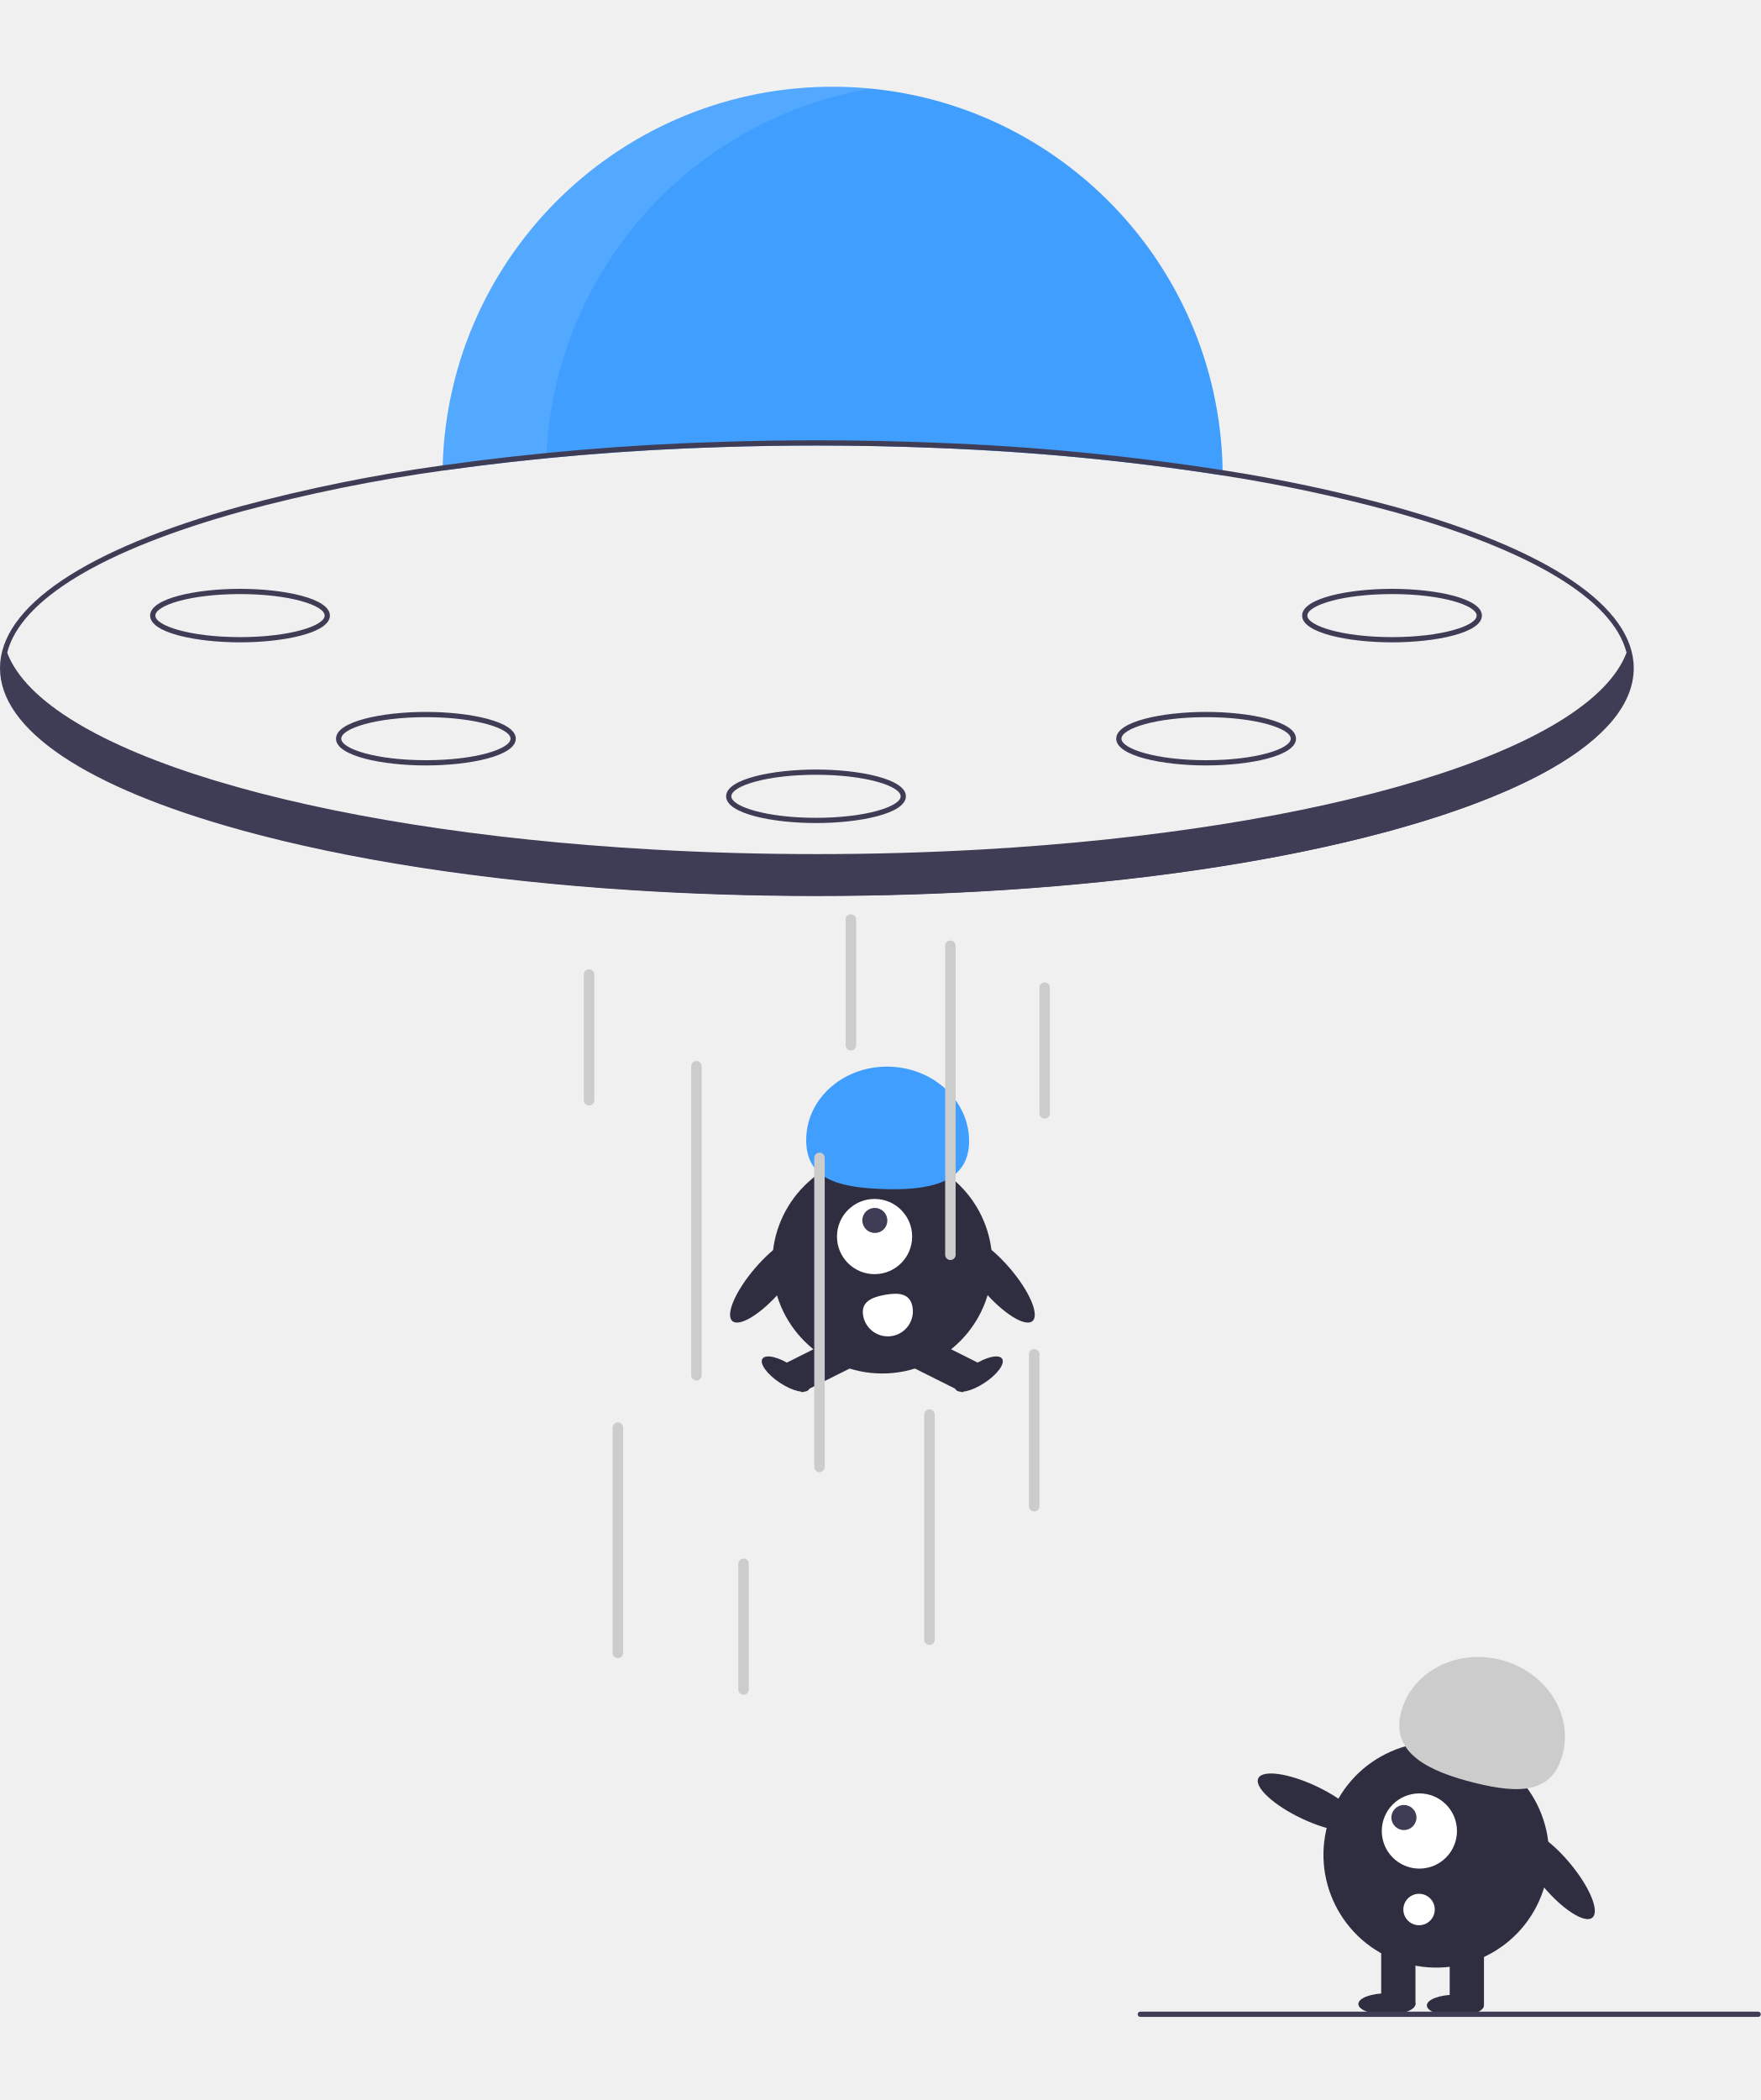
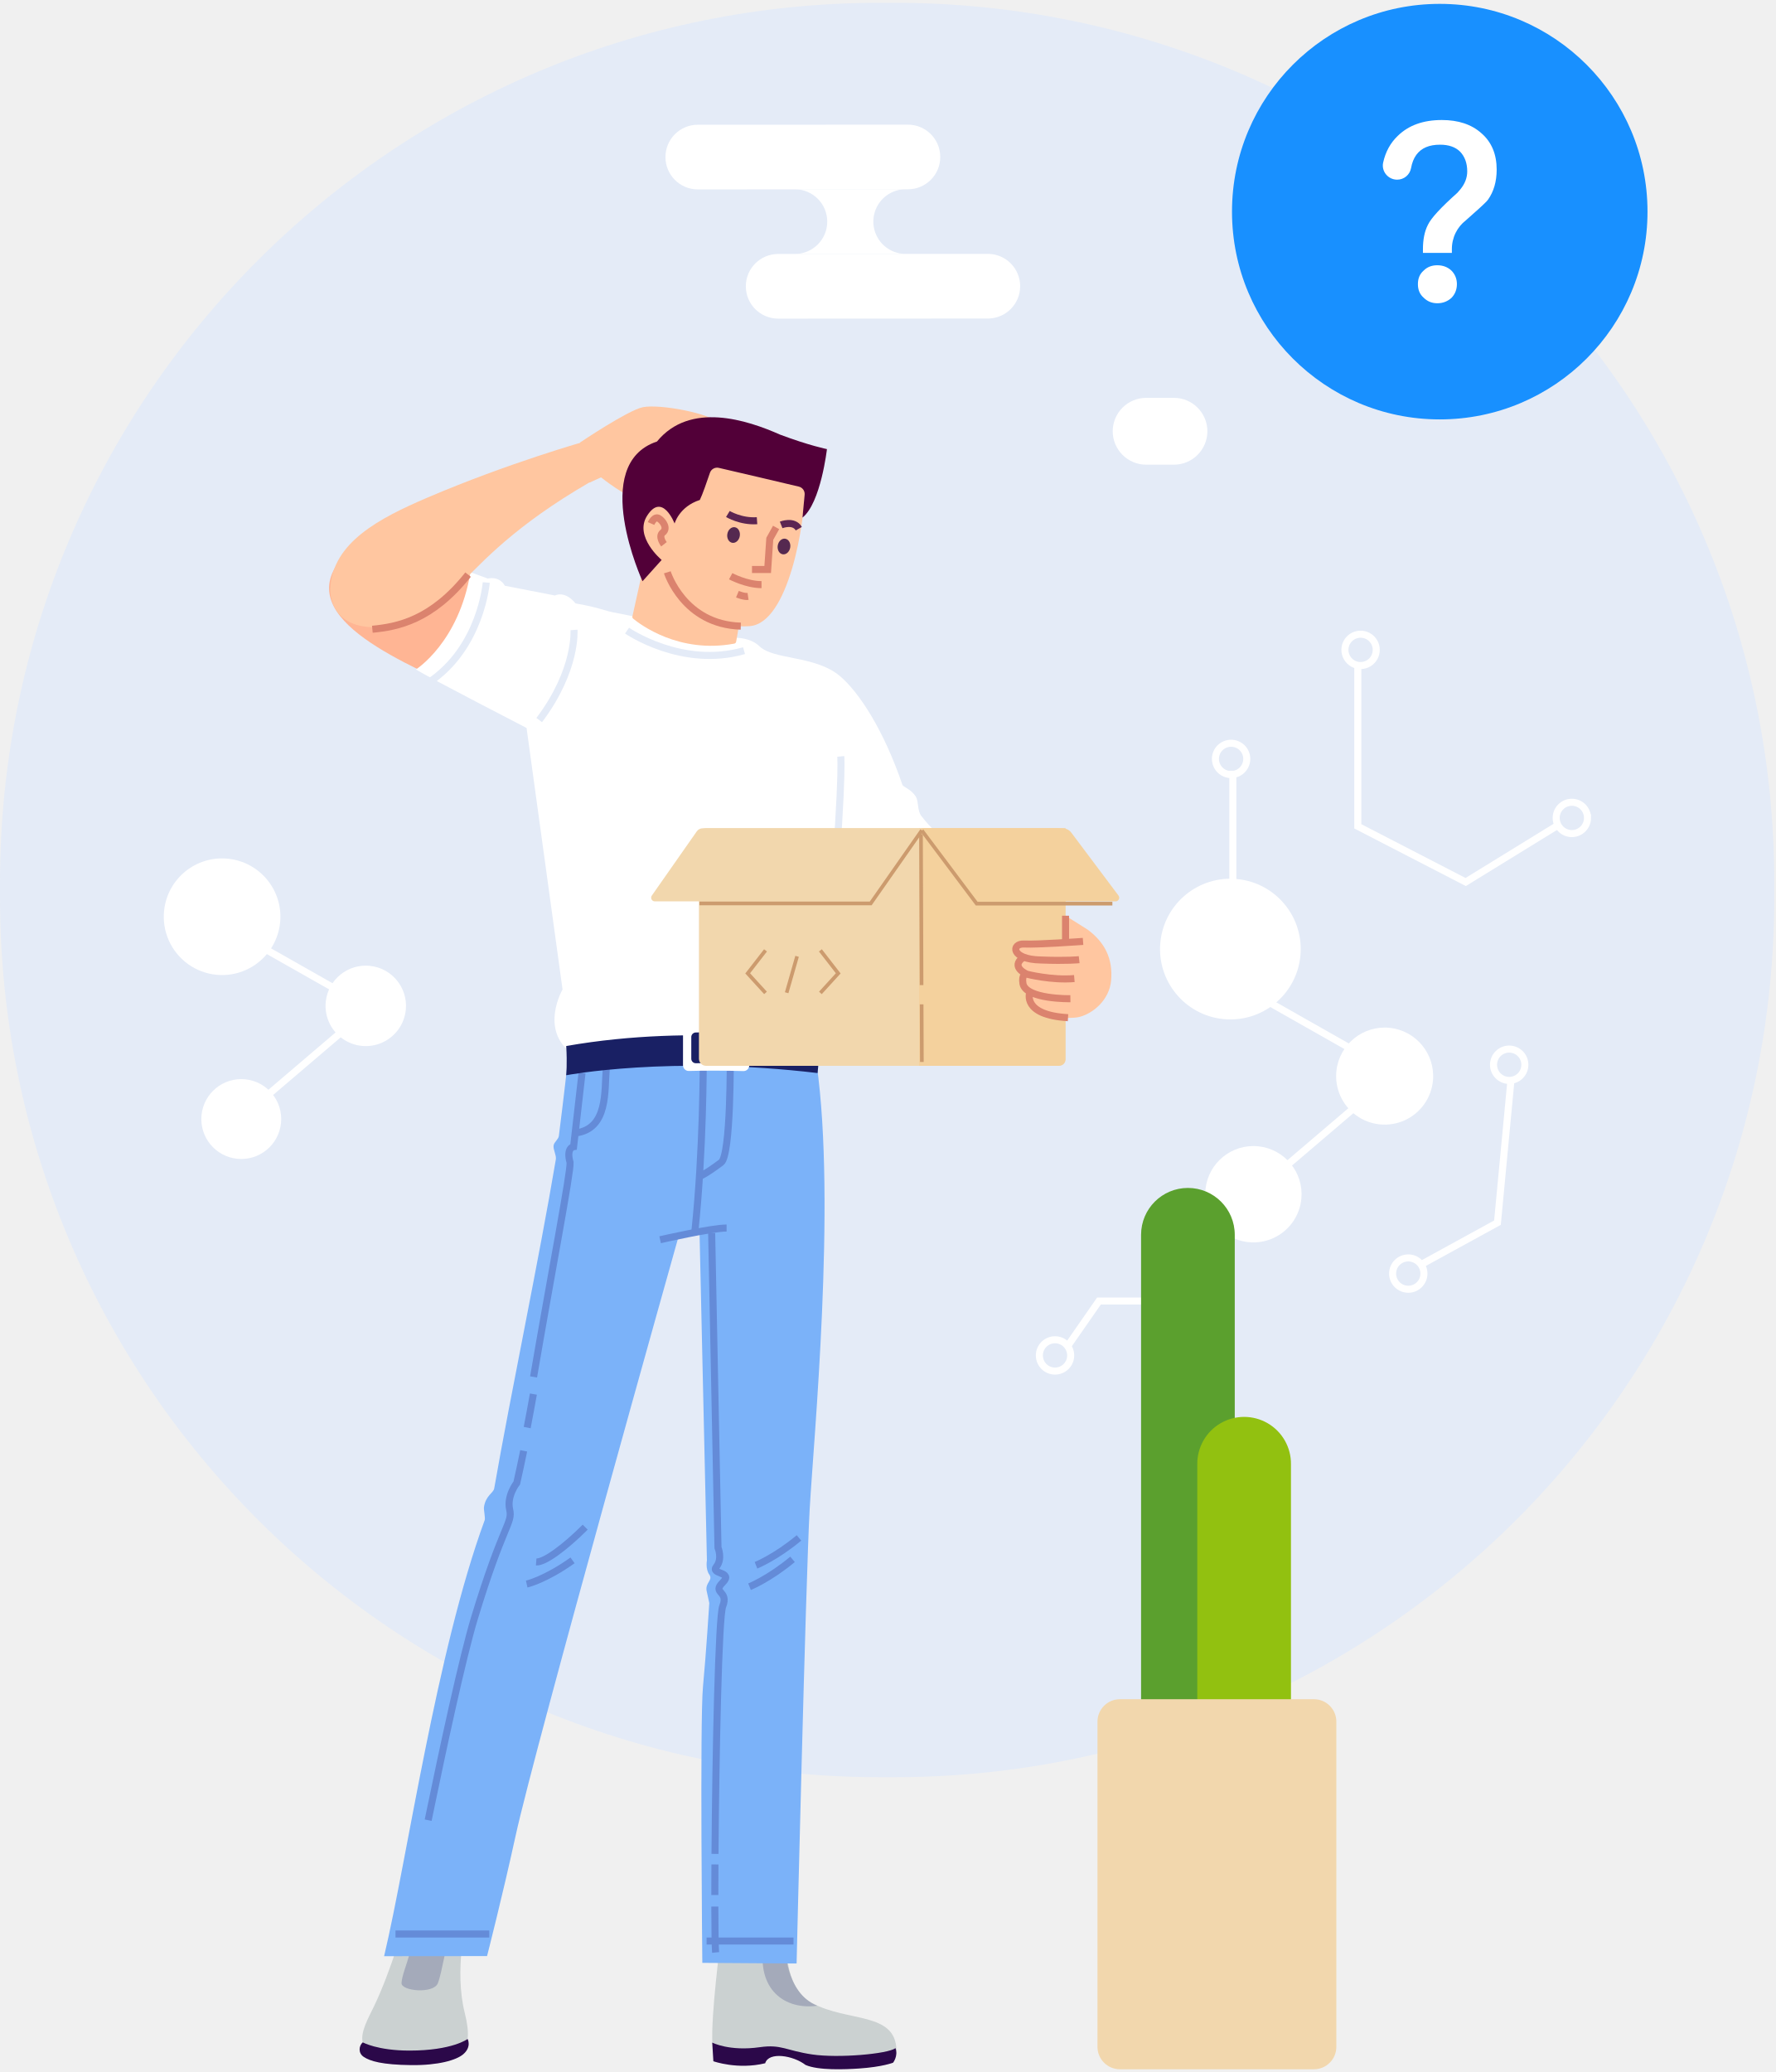
- <svg xmlns="http://www.w3.org/2000/svg" data-name="Layer 1" width="260" height="310" viewBox="0 0 672.532 738.394">
-   <path d="M730.734,230.607c-46.62-7.44-99.71-11.41-155-11.41-50.6,0-99.35,3.32-142.98,9.58.01-.67.02-1.34.05-2.01a148.999,148.999,0,0,1,297.91,1.82C730.724,229.267,730.734,229.937,730.734,230.607Z" transform="translate(-263.7342 -80.80301)" fill="#409eff" />
-   <g opacity="0.1">
-     <path d="M601.285,82.144A149.047,149.047,0,0,0,432.353,225.373c-.03.67-.04,1.34-.05,2.01,12.962-1.86,26.385-3.454,40.165-4.784A149.022,149.022,0,0,1,601.285,82.144Z" transform="translate(-263.7342 -80.80301)" fill="#fff" />
+ <svg width="252" height="294">
+   <defs>
+     <path d="M0 .387h251.772v251.772H0z" />
+   </defs>
+   <g fill="none" fillRule="evenodd">
+     <g transform="translate(0 .012)">
+       <mask fill="#fff" />
+       <path d="M0 127.32v-2.095C0 56.279 55.892.387 124.838.387h2.096c68.946 0 124.838 55.892 124.838 124.838v2.096c0 68.946-55.892 124.838-124.838 124.838h-2.096C55.892 252.16 0 196.267 0 127.321" fill="#E4EBF7" mask="url(#b)" />
+     </g>
+     <path d="M39.755 130.84a8.276 8.276 0 1 1-16.468-1.66 8.276 8.276 0 0 1 16.468 1.66" fill="#FFF" />
+     <path d="M36.975 134.297l10.482 5.943M48.373 146.508l-12.648 10.788" stroke="#FFF" strokeWidth="2" />
+     <path d="M39.875 159.352a5.667 5.667 0 1 1-11.277-1.136 5.667 5.667 0 0 1 11.277 1.136M57.588 143.247a5.708 5.708 0 1 1-11.358-1.145 5.708 5.708 0 0 1 11.358 1.145M99.018 26.875l29.82-.014a4.587 4.587 0 1 0-.003-9.175l-29.82.013a4.587 4.587 0 1 0 .003 9.176M110.424 45.211l29.82-.013a4.588 4.588 0 0 0-.004-9.175l-29.82.013a4.587 4.587 0 1 0 .004 9.175" fill="#FFF" />
+     <path d="M112.798 26.861v-.002l15.784-.006a4.588 4.588 0 1 0 .003 9.175l-15.783.007v-.002a4.586 4.586 0 0 0-.004-9.172M184.523 135.668c-.553 5.485-5.447 9.483-10.931 8.93-5.485-.553-9.483-5.448-8.93-10.932.552-5.485 5.447-9.483 10.932-8.93 5.485.553 9.483 5.447 8.93 10.932" fill="#FFF" />
+     <path d="M179.26 141.75l12.64 7.167M193.006 156.477l-15.255 13.011" stroke="#FFF" strokeWidth="2" />
+     <path d="M184.668 170.057a6.835 6.835 0 1 1-13.6-1.372 6.835 6.835 0 0 1 13.6 1.372M203.34 153.325a6.885 6.885 0 1 1-13.7-1.382 6.885 6.885 0 0 1 13.7 1.382" fill="#FFF" />
+     <path d="M151.931 192.324a2.222 2.222 0 1 1-4.444 0 2.222 2.222 0 0 1 4.444 0zM225.27 116.056a2.222 2.222 0 1 1-4.445 0 2.222 2.222 0 0 1 4.444 0zM216.38 151.08a2.223 2.223 0 1 1-4.446-.001 2.223 2.223 0 0 1 4.446 0zM176.917 107.636a2.223 2.223 0 1 1-4.445 0 2.223 2.223 0 0 1 4.445 0zM195.291 92.165a2.223 2.223 0 1 1-4.445 0 2.223 2.223 0 0 1 4.445 0zM202.058 180.711a2.223 2.223 0 1 1-4.446 0 2.223 2.223 0 0 1 4.446 0z" stroke="#FFF" strokeWidth="2" />
+     <path stroke="#FFF" strokeWidth="2" d="M214.404 153.302l-1.912 20.184-10.928 5.99M173.661 174.792l-6.356 9.814h-11.36l-4.508 6.484M174.941 125.168v-15.804M220.824 117.25l-12.84 7.901-15.31-7.902V94.39" />
+     <path d="M166.588 65.936h-3.951a4.756 4.756 0 0 1-4.743-4.742 4.756 4.756 0 0 1 4.743-4.743h3.951a4.756 4.756 0 0 1 4.743 4.743 4.756 4.756 0 0 1-4.743 4.742" fill="#FFF" />
+     <path d="M174.823 30.03c0-16.281 13.198-29.48 29.48-29.48 16.28 0 29.48 13.199 29.48 29.48 0 16.28-13.2 29.48-29.48 29.48-16.282 0-29.48-13.2-29.48-29.48" fill="#1890FF" />
+     <path d="M205.952 38.387c.5.5.785 1.142.785 1.928s-.286 1.465-.785 1.964c-.572.5-1.214.75-2 .75-.785 0-1.429-.285-1.929-.785-.572-.5-.82-1.143-.82-1.929s.248-1.428.82-1.928c.5-.5 1.144-.75 1.93-.75.785 0 1.462.25 1.999.75m4.285-19.463c1.428 1.249 2.143 2.963 2.143 5.142 0 1.712-.427 3.13-1.219 4.25-.067.096-.137.18-.218.265-.416.429-1.41 1.346-2.956 2.699a5.07 5.07 0 0 0-1.428 1.75 5.207 5.207 0 0 0-.536 2.357v.5h-4.107v-.5c0-1.357.215-2.536.714-3.5.464-.964 1.857-2.464 4.178-4.536l.43-.5c.643-.785.964-1.643.964-2.535 0-1.18-.358-2.108-1-2.785-.678-.68-1.643-1.001-2.858-1.001-1.536 0-2.642.464-3.357 1.43-.37.5-.621 1.135-.76 1.904a1.999 1.999 0 0 1-1.971 1.63h-.004c-1.277 0-2.257-1.183-1.98-2.43.337-1.518 1.02-2.78 2.073-3.784 1.536-1.5 3.607-2.25 6.25-2.25 2.32 0 4.214.607 5.642 1.894" fill="#FFF" />
+     <path d="M52.04 76.131s21.81 5.36 27.307 15.945c5.575 10.74-6.352 9.26-15.73 4.935-10.86-5.008-24.7-11.822-11.577-20.88" fill="#FFB594" />
+     <path d="M90.483 67.504l-.449 2.893c-.753.49-4.748-2.663-4.748-2.663l-1.645.748-1.346-5.684s6.815-4.589 8.917-5.018c2.452-.501 9.884.94 10.7 2.278 0 0 1.32.486-2.227.69-3.548.203-5.043.447-6.79 3.132-1.747 2.686-2.412 3.624-2.412 3.624" fill="#FFC6A0" />
+     <path d="M128.055 111.367c-2.627-7.724-6.15-13.18-8.917-15.478-3.5-2.906-9.34-2.225-11.366-4.187-1.27-1.231-3.215-1.197-3.215-1.197s-14.98-3.158-16.828-3.479c-2.37-.41-2.124-.714-6.054-1.405-1.57-1.907-2.917-1.122-2.917-1.122l-7.11-1.383c-.853-1.472-2.423-1.023-2.423-1.023l-2.468-.897c-1.645 9.976-7.74 13.796-7.74 13.796 1.795 1.122 15.703 8.3 15.703 8.3l5.107 37.11s-3.321 5.694 1.346 9.109c0 0 19.883-3.743 34.921-.329 0 0 3.047-2.546.972-8.806.523-3.01 1.394-8.263 1.736-11.622.385.772 2.019 1.918 3.14 3.477 0 0 9.407-7.365 11.052-14.012-.832-.723-1.598-1.585-2.267-2.453-.567-.736-.358-2.056-.765-2.717-.669-1.084-1.804-1.378-1.907-1.682" fill="#FFF" />
+     <path d="M101.09 289.998s4.295 2.041 7.354 1.021c2.821-.94 4.53.668 7.08 1.178 2.55.51 6.874 1.1 11.686-1.26-.103-5.51-6.889-3.98-11.96-6.713-2.563-1.38-3.784-4.722-3.598-8.799h-9.402s-1.392 10.52-1.16 14.573" fill="#CBD1D1" />
+     <path d="M101.067 289.826s2.428 1.271 6.759.653c3.058-.437 3.712.481 7.423 1.031 3.712.55 10.724-.069 11.823-.894.413 1.1-.343 2.063-.343 2.063s-1.512.603-4.812.824c-2.03.136-5.8.291-7.607-.503-1.787-1.375-5.247-1.903-5.728-.241-3.918.95-7.355-.286-7.355-.286l-.16-2.647z" fill="#2B0849" />
+     <path d="M108.341 276.044h3.094s-.103 6.702 4.536 8.558c-4.64.618-8.558-2.303-7.63-8.558" fill="#A4AABA" />
+     <path d="M57.542 272.401s-2.107 7.416-4.485 12.306c-1.798 3.695-4.225 7.492 5.465 7.492 6.648 0 8.953-.48 7.423-6.599-1.53-6.12.266-13.199.266-13.199h-8.669z" fill="#CBD1D1" />
+     <path d="M51.476 289.793s2.097 1.169 6.633 1.169c6.083 0 8.249-1.65 8.249-1.65s.602 1.114-.619 2.165c-.993.855-3.597 1.591-7.39 1.546-4.145-.048-5.832-.566-6.736-1.168-.825-.55-.687-1.58-.137-2.062" fill="#2B0849" />
+     <path d="M58.419 274.304s.033 1.519-.314 2.93c-.349 1.42-1.078 3.104-1.13 4.139-.058 1.151 4.537 1.58 5.155.034.62-1.547 1.294-6.427 1.913-7.252.619-.825-4.903-2.119-5.624.15" fill="#A4AABA" />
+     <path d="M99.66 278.514l13.378.092s1.298-54.52 1.853-64.403c.554-9.882 3.776-43.364 1.002-63.128l-12.547-.644-22.849.78s-.434 3.966-1.195 9.976c-.063.496-.682.843-.749 1.365-.075.585.423 1.354.32 1.966-2.364 14.08-6.377 33.104-8.744 46.677-.116.666-1.234 1.009-1.458 2.691-.04.302.211 1.525.112 1.795-6.873 18.744-10.949 47.842-14.277 61.885l14.607-.014s2.197-8.57 4.03-16.97c2.811-12.886 23.111-85.01 23.111-85.01l3.016-.521 1.043 46.35s-.224 1.234.337 2.02c.56.785-.56 1.123-.392 2.244l.392 1.794s-.449 7.178-.898 11.89c-.448 4.71-.092 39.165-.092 39.165" fill="#7BB2F9" />
+     <path d="M76.085 221.626c1.153.094 4.038-2.019 6.955-4.935M106.36 225.142s2.774-1.11 6.103-3.883" stroke="#648BD8" strokeWidth="1.051" strokeLinecap="round" strokeLinejoin="round" />
+     <path d="M107.275 222.1s2.773-1.11 6.102-3.884" stroke="#648BD8" strokeLinecap="round" strokeLinejoin="round" />
+     <path d="M74.74 224.767s2.622-.591 6.505-3.365M86.03 151.634c-.27 3.106.3 8.525-4.336 9.123M103.625 149.88s.11 14.012-1.293 15.065c-2.219 1.664-2.99 1.944-2.99 1.944M99.79 150.438s.035 12.88-1.196 24.377M93.673 175.911s7.212-1.664 9.431-1.664M74.31 205.861a212.013 212.013 0 0 1-.979 4.56s-1.458 1.832-1.009 3.776c.449 1.944-.947 2.045-4.985 15.355-1.696 5.59-4.49 18.591-6.348 27.597l-.231 1.12M75.689 197.807a320.934 320.934 0 0 1-.882 4.754M82.591 152.233L81.395 162.7s-1.097.15-.5 2.244c.113 1.346-2.674 15.775-5.18 30.43M56.12 274.418h13.31" stroke="#648BD8" strokeWidth="1.051" strokeLinecap="round" strokeLinejoin="round" />
+     <path d="M116.241 148.22s-17.047-3.104-35.893.2c.158 2.514-.003 4.15-.003 4.15s14.687-2.818 35.67-.312c.252-2.355.226-4.038.226-4.038" fill="#192064" />
+     <path d="M106.322 151.165l.003-4.911a.81.81 0 0 0-.778-.815c-2.44-.091-5.066-.108-7.836-.014a.818.818 0 0 0-.789.815l-.003 4.906a.81.81 0 0 0 .831.813c2.385-.06 4.973-.064 7.73.017a.815.815 0 0 0 .842-.81" fill="#FFF" />
+     <path d="M105.207 150.233l.002-3.076a.642.642 0 0 0-.619-.646 94.321 94.321 0 0 0-5.866-.01.65.65 0 0 0-.63.647v3.072a.64.64 0 0 0 .654.644 121.12 121.12 0 0 1 5.794.011c.362.01.665-.28.665-.642" fill="#192064" />
+     <path d="M100.263 275.415h12.338M101.436 270.53c.006 3.387.042 5.79.111 6.506M101.451 264.548a915.75 915.75 0 0 0-.015 4.337M100.986 174.965l.898 44.642s.673 1.57-.225 2.692c-.897 1.122 2.468.673.898 2.243-1.57 1.57.897 1.122 0 3.365-.596 1.489-.994 21.1-1.096 35.146" stroke="#648BD8" strokeWidth="1.051" strokeLinecap="round" strokeLinejoin="round" />
+     <path d="M46.876 83.427s-.516 6.045 7.223 5.552c11.2-.712 9.218-9.345 31.54-21.655-.786-2.708-2.447-4.744-2.447-4.744s-11.068 3.11-22.584 8.046c-6.766 2.9-13.395 6.352-13.732 12.801M104.46 91.057l.941-5.372-8.884-11.43-5.037 5.372-1.74 7.834a.321.321 0 0 0 .108.32c.965.8 6.5 5.013 14.347 3.544a.332.332 0 0 0 .264-.268" fill="#FFC6A0" />
+     <path d="M93.942 79.387s-4.533-2.853-2.432-6.855c1.623-3.09 4.513 1.133 4.513 1.133s.52-3.642 3.121-3.642c.52-1.04 1.561-4.162 1.561-4.162s11.445 2.601 13.526 3.121c0 5.203-2.304 19.424-7.84 19.861-8.892.703-12.449-9.456-12.449-9.456" fill="#FFC6A0" />
+     <path d="M113.874 73.446c2.601-2.081 3.47-9.722 3.47-9.722s-2.479-.49-6.64-2.05c-4.683-2.081-12.798-4.747-17.48.976-9.668 3.223-2.05 19.823-2.05 19.823l2.713-3.021s-3.935-3.287-2.08-6.243c2.17-3.462 3.92 1.073 3.92 1.073s.637-2.387 3.581-3.342c.355-.71 1.036-2.674 1.432-3.85a1.073 1.073 0 0 1 1.263-.704c2.4.558 8.677 2.019 11.356 2.662.522.125.871.615.82 1.15l-.305 3.248z" fill="#520038" />
+     <path d="M104.977 76.064c-.103.61-.582 1.038-1.07.956-.489-.083-.801-.644-.698-1.254.103-.61.582-1.038 1.07-.956.488.082.8.644.698 1.254M112.132 77.694c-.103.61-.582 1.038-1.07.956-.488-.083-.8-.644-.698-1.254.103-.61.582-1.038 1.07-.956.488.082.8.643.698 1.254" fill="#552950" />
+     <path stroke="#DB836E" strokeWidth="1.118" strokeLinecap="round" strokeLinejoin="round" d="M110.13 74.84l-.896 1.61-.298 4.357h-2.228" />
+     <path d="M110.846 74.481s1.79-.716 2.506.537" stroke="#5C2552" strokeWidth="1.118" strokeLinecap="round" strokeLinejoin="round" />
+     <path d="M92.386 74.282s.477-1.114 1.113-.716c.637.398 1.274 1.433.558 1.99-.717.556.159 1.67.159 1.67" stroke="#DB836E" strokeWidth="1.118" strokeLinecap="round" strokeLinejoin="round" />
+     <path d="M103.287 72.93s1.83 1.113 4.137.954" stroke="#5C2552" strokeWidth="1.118" strokeLinecap="round" strokeLinejoin="round" />
+     <path d="M103.685 81.762s2.227 1.193 4.376 1.193M104.64 84.308s.954.398 1.511.318M94.693 81.205s2.308 7.4 10.424 7.639" stroke="#DB836E" strokeWidth="1.118" strokeLinecap="round" strokeLinejoin="round" />
+     <path d="M81.45 89.384s.45 5.647-4.935 12.787M69 82.654s-.726 9.282-8.204 14.206" stroke="#E4EBF7" strokeWidth="1.101" strokeLinecap="round" strokeLinejoin="round" />
+     <path d="M129.405 122.865s-5.272 7.403-9.422 10.768" stroke="#E4EBF7" strokeWidth="1.051" strokeLinecap="round" strokeLinejoin="round" />
+     <path d="M119.306 107.329s.452 4.366-2.127 32.062" stroke="#E4EBF7" strokeWidth="1.101" strokeLinecap="round" strokeLinejoin="round" />
+     <path d="M150.028 151.232h-49.837a1.01 1.01 0 0 1-1.01-1.01v-31.688c0-.557.452-1.01 1.01-1.01h49.837c.558 0 1.01.453 1.01 1.01v31.688a1.01 1.01 0 0 1-1.01 1.01" fill="#F2D7AD" />
+     <path d="M150.29 151.232h-19.863v-33.707h20.784v32.786a.92.92 0 0 1-.92.92" fill="#F4D19D" />
+     <path d="M123.554 127.896H92.917a.518.518 0 0 1-.425-.816l6.38-9.113c.193-.277.51-.442.85-.442h31.092l-7.26 10.371z" fill="#F2D7AD" />
+     <path fill="#CC9B6E" d="M123.689 128.447H99.25v-.519h24.169l7.183-10.26.424.298z" />
+     <path d="M158.298 127.896h-18.669a2.073 2.073 0 0 1-1.659-.83l-7.156-9.541h19.965c.49 0 .95.23 1.244.622l6.69 8.92a.519.519 0 0 1-.415.83" fill="#F4D19D" />
+     <path fill="#CC9B6E" d="M157.847 128.479h-19.384l-7.857-10.475.415-.31 7.7 10.266h19.126zM130.554 150.685l-.032-8.177.519-.002.032 8.177z" />
+     <path fill="#CC9B6E" d="M130.511 139.783l-.08-21.414.519-.002.08 21.414zM111.876 140.932l-.498-.143 1.479-5.167.498.143zM108.437 141.06l-2.679-2.935 2.665-3.434.41.318-2.397 3.089 2.384 2.612zM116.607 141.06l-.383-.35 2.383-2.612-2.397-3.089.41-.318 2.665 3.434z" />
+     <path d="M154.316 131.892l-3.114-1.96.038 3.514-1.043.092c-1.682.115-3.634.23-4.789.23-1.902 0-2.693 2.258 2.23 2.648l-2.645-.596s-2.168 1.317.504 2.3c0 0-1.58 1.217.561 2.58-.584 3.504 5.247 4.058 7.122 3.59 1.876-.47 4.233-2.359 4.487-5.16.28-3.085-.89-5.432-3.35-7.238" fill="#FFC6A0" />
+     <path d="M153.686 133.577s-6.522.47-8.36.372c-1.836-.098-1.904 2.19 2.359 2.264 3.739.15 5.451-.044 5.451-.044" stroke="#DB836E" strokeWidth="1.051" strokeLinecap="round" strokeLinejoin="round" />
+     <path d="M145.16 135.877c-1.85 1.346.561 2.355.561 2.355s3.478.898 6.73.617" stroke="#DB836E" strokeWidth="1.051" strokeLinecap="round" strokeLinejoin="round" />
+     <path d="M151.89 141.71s-6.28.111-6.73-2.132c-.223-1.346.45-1.402.45-1.402M146.114 140.868s-1.103 3.16 5.44 3.533M151.202 129.932v3.477M52.838 89.286c3.533-.337 8.423-1.248 13.582-7.754" stroke="#DB836E" strokeWidth="1.051" strokeLinecap="round" strokeLinejoin="round" />
+     <path d="M168.567 248.318a6.647 6.647 0 0 1-6.647-6.647v-66.466a6.647 6.647 0 1 1 13.294 0v66.466a6.647 6.647 0 0 1-6.647 6.647" fill="#5BA02E" />
+     <path d="M176.543 247.653a6.647 6.647 0 0 1-6.646-6.647v-33.232a6.647 6.647 0 1 1 13.293 0v33.232a6.647 6.647 0 0 1-6.647 6.647" fill="#92C110" />
+     <path d="M186.443 293.613H158.92a3.187 3.187 0 0 1-3.187-3.187v-46.134a3.187 3.187 0 0 1 3.187-3.187h27.524a3.187 3.187 0 0 1 3.187 3.187v46.134a3.187 3.187 0 0 1-3.187 3.187" fill="#F2D7AD" />
+     <path d="M88.979 89.48s7.776 5.384 16.6 2.842" stroke="#E4EBF7" strokeWidth="1.101" strokeLinecap="round" strokeLinejoin="round" />
  </g>
-   <path d="M795.914,242.427a600.121,600.121,0,0,0-65.2-13.84,943.364,943.364,0,0,0-108.74-10.45c-15.17-.62-30.62-.94-46.24-.94-12.38,0-24.66.2-36.77.6a973.29,973.29,0,0,0-106.16,8.97,624.292,624.292,0,0,0-77.25,15.66c-59.21,16.37-91.82,38.31-91.82,61.77s32.61,45.4,91.82,61.77c41.64,11.52,92.98,19.37,148.92,22.97,23.09,1.5,46.96,2.26,71.26,2.26,24.38,0,48.33-.77,71.49-2.27,50.91-3.29,98.01-10.1,137.43-20,.21-.06.41-.11.62-.16,2.66-.66,5.28-1.35,7.87-2.04.93-.26,1.85-.51,2.77-.76a.978.978,0,0,1,.16-.05c.88-.24,1.75-.49,2.62-.73,1.74-.5,3.46-.99,5.15-1.5.08-.02.15-.04.22-.06,1.47-.44,2.91-.88,4.34-1.32,1.17-.37,2.33-.73,3.48-1.1q1.261-.405,2.49-.81c.6-.2,1.19-.39,1.77-.59.79-.26,1.58-.53,2.36-.8.33-.11.66-.22.98-.34.75-.25,1.48-.51,2.21-.77.79-.28,1.58-.57,2.36-.85.65-.23,1.3-.47,1.94-.71.54-.21,1.07-.41,1.61-.61,1.47-.55,2.91-1.12,4.33-1.68.71-.29,1.42-.57,2.12-.86.69-.28,1.39-.57,2.07-.86q1.679-.705,3.3-1.41c.52-.24,1.05-.47,1.56-.69.39-.18.77-.35,1.16-.53.28-.12.56-.25.83-.38,1.01-.46,2.01-.93,2.99-1.4q5.64-2.7,10.53-5.52c20.45-11.71,31.24-24.7,31.24-38.2C887.734,280.737,855.124,258.797,795.914,242.427Zm-.54,121.62c-41.69,11.53-93.17,19.38-149.26,22.95-22.81,1.45-46.39,2.2-70.38,2.2-23.91,0-47.41-.74-70.15-2.19-56.18-3.56-107.74-11.41-149.49-22.96-58.27-16.12-90.36-37.37-90.36-59.85a24.118,24.118,0,0,1,.74-5.89c5.1-20.28,36.47-39.26,89.62-53.96a623.806,623.806,0,0,1,76.66-15.57,976.027,976.027,0,0,1,106.8-9q17.881-.585,36.18-.58c15.41,0,30.65.31,45.63.91a941.367,941.367,0,0,1,109.37,10.5A598.858,598.858,0,0,1,795.374,244.347c53.14,14.7,84.5,33.67,89.61,53.94a23.822,23.822,0,0,1,.75,5.91C885.734,326.677,853.644,347.927,795.374,364.047Z" transform="translate(-263.7342 -80.80301)" fill="#3f3d56" />
-   <path d="M887.164,305.107c0,13.36-11.01,26-30.67,37.29-3.27,1.88-6.79,3.72-10.53,5.52-.98.47-1.98.94-2.99,1.4-.27.13-.55.26-.83.38-.39.18-.77.35-1.16.53-.51.22-1.04.45-1.56.69q-1.62.705-3.3,1.41c-.68.29-1.38.58-2.07.86-.7.29-1.41.57-2.12.86-1.42.56-2.86,1.13-4.33,1.68-.54.2-1.07.4-1.61.61-.64.24-1.29.48-1.94.71-.78.28-1.57.57-2.36.85-.73.26-1.46.52-2.21.77-.32.12-.65.23-.98.34-.78.27-1.57.54-2.36.8-.58.2-1.17.39-1.77.59q-1.23.405-2.49.81c-1.15.37-2.31.73-3.48,1.1-1.43.44-2.87.88-4.34,1.32-.07.02-.14.04-.22.06-1.69.51-3.41,1-5.15,1.5-.87.24-1.74.49-2.62.73a.978.978,0,0,0-.16.05c-.92.25-1.84.5-2.77.76-2.58.68-5.21,1.37-7.87,2.04-.21.05-.41.1-.62.16-38.35,9.58-85.4,16.56-137.47,19.93-22.81,1.47-46.59,2.25-71.02,2.25-24.65,0-48.63-.79-71.62-2.29-137.24-8.95-239.38-43.03-239.38-83.71a25.072,25.072,0,0,1,1.12-7.3c.06.17.12.33.19.5,14.27,37.48,115.54,67.77,246.94,75.16,20.13,1.14,40.98,1.73,62.32,1.73,21.43,0,42.36-.6,62.57-1.74,131.29-7.42,232.46-37.72,246.68-75.17q.36-.9.63-1.8A25.305,25.305,0,0,1,887.164,305.107Z" transform="translate(-263.7342 -80.80301)" fill="#3f3d56" />
-   <path d="M355.404,294.343c-16.643,0-34.331-3.581-34.331-10.217s17.688-10.217,34.331-10.217,34.331,3.581,34.331,10.217S372.046,294.343,355.404,294.343Zm0-18.434c-19.053,0-32.331,4.331-32.331,8.217s13.278,8.217,32.331,8.217,32.331-4.331,32.331-8.217S374.457,275.909,355.404,275.909Z" transform="translate(-263.7342 -80.80301)" fill="#3f3d56" />
-   <path d="M426.403,341.343c-16.643,0-34.331-3.581-34.331-10.217s17.688-10.217,34.331-10.217c16.643,0,34.331,3.581,34.331,10.217S443.046,341.343,426.403,341.343Zm0-18.434c-19.053,0-32.331,4.331-32.331,8.217s13.278,8.217,32.331,8.217,32.331-4.331,32.331-8.217S445.456,322.909,426.403,322.909Z" transform="translate(-263.7342 -80.80301)" fill="#3f3d56" />
-   <path d="M795.403,294.343c-16.643,0-34.331-3.581-34.331-10.217s17.688-10.217,34.331-10.217c16.643,0,34.331,3.581,34.331,10.217S812.046,294.343,795.403,294.343Zm0-18.434c-19.053,0-32.331,4.331-32.331,8.217s13.278,8.217,32.331,8.217,32.331-4.331,32.331-8.217S814.456,275.909,795.403,275.909Z" transform="translate(-263.7342 -80.80301)" fill="#3f3d56" />
-   <path d="M724.403,341.343c-16.643,0-34.331-3.581-34.331-10.217s17.688-10.217,34.331-10.217c16.643,0,34.331,3.581,34.331,10.217S741.046,341.343,724.403,341.343Zm0-18.434c-19.053,0-32.331,4.331-32.331,8.217s13.278,8.217,32.331,8.217,32.331-4.331,32.331-8.217S743.456,322.909,724.403,322.909Z" transform="translate(-263.7342 -80.80301)" fill="#3f3d56" />
-   <path d="M575.403,363.343c-16.643,0-34.331-3.581-34.331-10.217s17.688-10.217,34.331-10.217c16.643,0,34.331,3.581,34.331,10.217S592.046,363.343,575.403,363.343Zm0-18.434c-19.053,0-32.331,4.331-32.331,8.217s13.278,8.217,32.331,8.217,32.331-4.331,32.331-8.217S594.456,344.909,575.403,344.909Z" transform="translate(-263.7342 -80.80301)" fill="#3f3d56" />
-   <circle cx="336.978" cy="450.704" r="42.012" fill="#2f2e41" />
-   <rect x="565.937" y="563.554" width="22.868" height="12.763" transform="translate(-457.8202 238.0583) rotate(-26.60099)" fill="#2f2e41" />
-   <ellipse cx="563.82" cy="573.748" rx="3.989" ry="10.636" transform="translate(-489.2755 647.8291) rotate(-56.60122)" fill="#2f2e41" />
-   <rect x="617.672" y="558.502" width="12.763" height="22.868" transform="translate(-428.7216 791.9256) rotate(-63.39901)" fill="#2f2e41" />
-   <ellipse cx="637.604" cy="573.748" rx="10.636" ry="3.989" transform="translate(-474.2674 364.9233) rotate(-33.39878)" fill="#2f2e41" />
-   <circle cx="334.037" cy="440.428" r="14.359" fill="#fff" />
-   <ellipse cx="597.87" cy="515.084" rx="4.766" ry="4.8" transform="translate(-452.8417 492.8192) rotate(-45)" fill="#3f3d56" />
-   <path d="M633.854,485.802c.632-15.554-12.773-28.728-29.941-29.425s-31.597,11.346-32.229,26.9,11.302,19.087,28.47,19.785S633.222,501.356,633.854,485.802Z" transform="translate(-263.7342 -80.80301)" fill="#409eff" />
-   <ellipse cx="644.388" cy="537.568" rx="6.594" ry="21.006" transform="translate(-458.4377 468.6175) rotate(-40.64516)" fill="#2f2e41" />
-   <ellipse cx="557.154" cy="537.568" rx="21.006" ry="6.594" transform="translate(-477.3791 529.3527) rotate(-49.35484)" fill="#2f2e41" />
-   <path d="M612.251,548.064a9.572,9.572,0,0,1-18.835,3.429l-.003-.018c-.942-5.202,3.08-7.043,8.283-7.985S611.309,542.862,612.251,548.064Z" transform="translate(-263.7342 -80.80301)" fill="#fff" />
-   <path d="M529.734,576.197a2,2,0,0,1-2-2v-118a2,2,0,0,1,4,0v118A2,2,0,0,1,529.734,576.197Z" transform="translate(-263.7342 -80.80301)" fill="#ccc" />
-   <path d="M499.734,682.197a2,2,0,0,1-2-2v-86a2,2,0,1,1,4,0v86A2,2,0,0,1,499.734,682.197Z" transform="translate(-263.7342 -80.80301)" fill="#ccc" />
-   <path d="M576.734,611.197a2,2,0,0,1-2-2v-118a2,2,0,1,1,4,0v118A2,2,0,0,1,576.734,611.197Z" transform="translate(-263.7342 -80.80301)" fill="#ccc" />
-   <path d="M547.734,696.197a2,2,0,0,1-2-2v-48a2,2,0,1,1,4,0v48A2,2,0,0,1,547.734,696.197Z" transform="translate(-263.7342 -80.80301)" fill="#ccc" />
-   <path d="M588.734,450.197a2,2,0,0,1-2-2v-48a2,2,0,0,1,4,0v48A2,2,0,0,1,588.734,450.197Z" transform="translate(-263.7342 -80.80301)" fill="#ccc" />
-   <path d="M488.734,471.197a2,2,0,0,1-2-2v-48a2,2,0,0,1,4,0v48A2,2,0,0,1,488.734,471.197Z" transform="translate(-263.7342 -80.80301)" fill="#ccc" />
-   <path d="M662.734,476.197a2,2,0,0,1-2-2v-48a2,2,0,1,1,4,0v48A2,2,0,0,1,662.734,476.197Z" transform="translate(-263.7342 -80.80301)" fill="#ccc" />
-   <path d="M658.734,626.197a2,2,0,0,1-2-2v-58a2,2,0,1,1,4,0v58A2,2,0,0,1,658.734,626.197Z" transform="translate(-263.7342 -80.80301)" fill="#ccc" />
-   <path d="M618.734,677.197a2,2,0,0,1-2-2v-86a2,2,0,1,1,4,0v86A2,2,0,0,1,618.734,677.197Z" transform="translate(-263.7342 -80.80301)" fill="#ccc" />
-   <path d="M626.734,530.197a2,2,0,0,1-2-2v-118a2,2,0,1,1,4,0v118A2,2,0,0,1,626.734,530.197Z" transform="translate(-263.7342 -80.80301)" fill="#ccc" />
-   <ellipse cx="858.104" cy="764.783" rx="6.76" ry="21.534" transform="translate(-554.5318 648.4649) rotate(-39.93837)" fill="#2f2e41" />
-   <circle cx="812.297" cy="757.305" r="43.067" transform="translate(-426.7515 1207.633) rotate(-71.56505)" fill="#2f2e41" />
-   <rect x="553.707" y="710.302" width="13.084" height="23.442" fill="#2f2e41" />
-   <rect x="527.54" y="710.302" width="13.084" height="23.442" fill="#2f2e41" />
-   <ellipse cx="555.888" cy="734.016" rx="10.903" ry="4.089" fill="#2f2e41" />
-   <ellipse cx="529.72" cy="733.471" rx="10.903" ry="4.089" fill="#2f2e41" />
-   <path d="M798.774,703.169c3.846-15.487,20.821-24.601,37.915-20.356s27.834,20.24,23.989,35.727-16.604,15.537-33.698,11.292S794.928,718.656,798.774,703.169Z" transform="translate(-263.7342 -80.80301)" fill="#ccc" />
-   <ellipse cx="763.788" cy="737.322" rx="6.76" ry="21.534" transform="translate(-493.4425 1030.659) rotate(-64.62574)" fill="#2f2e41" />
-   <circle cx="542.124" cy="667.415" r="14.359" fill="#fff" />
-   <circle cx="536.222" cy="662.268" r="4.786" fill="#3f3d56" />
-   <circle cx="542" cy="697.394" r="6" fill="#fff" />
-   <path d="M935.266,819.197h-236a1,1,0,0,1,0-2h236a1,1,0,0,1,0,2Z" transform="translate(-263.7342 -80.80301)" fill="#3f3d56" />
</svg>
